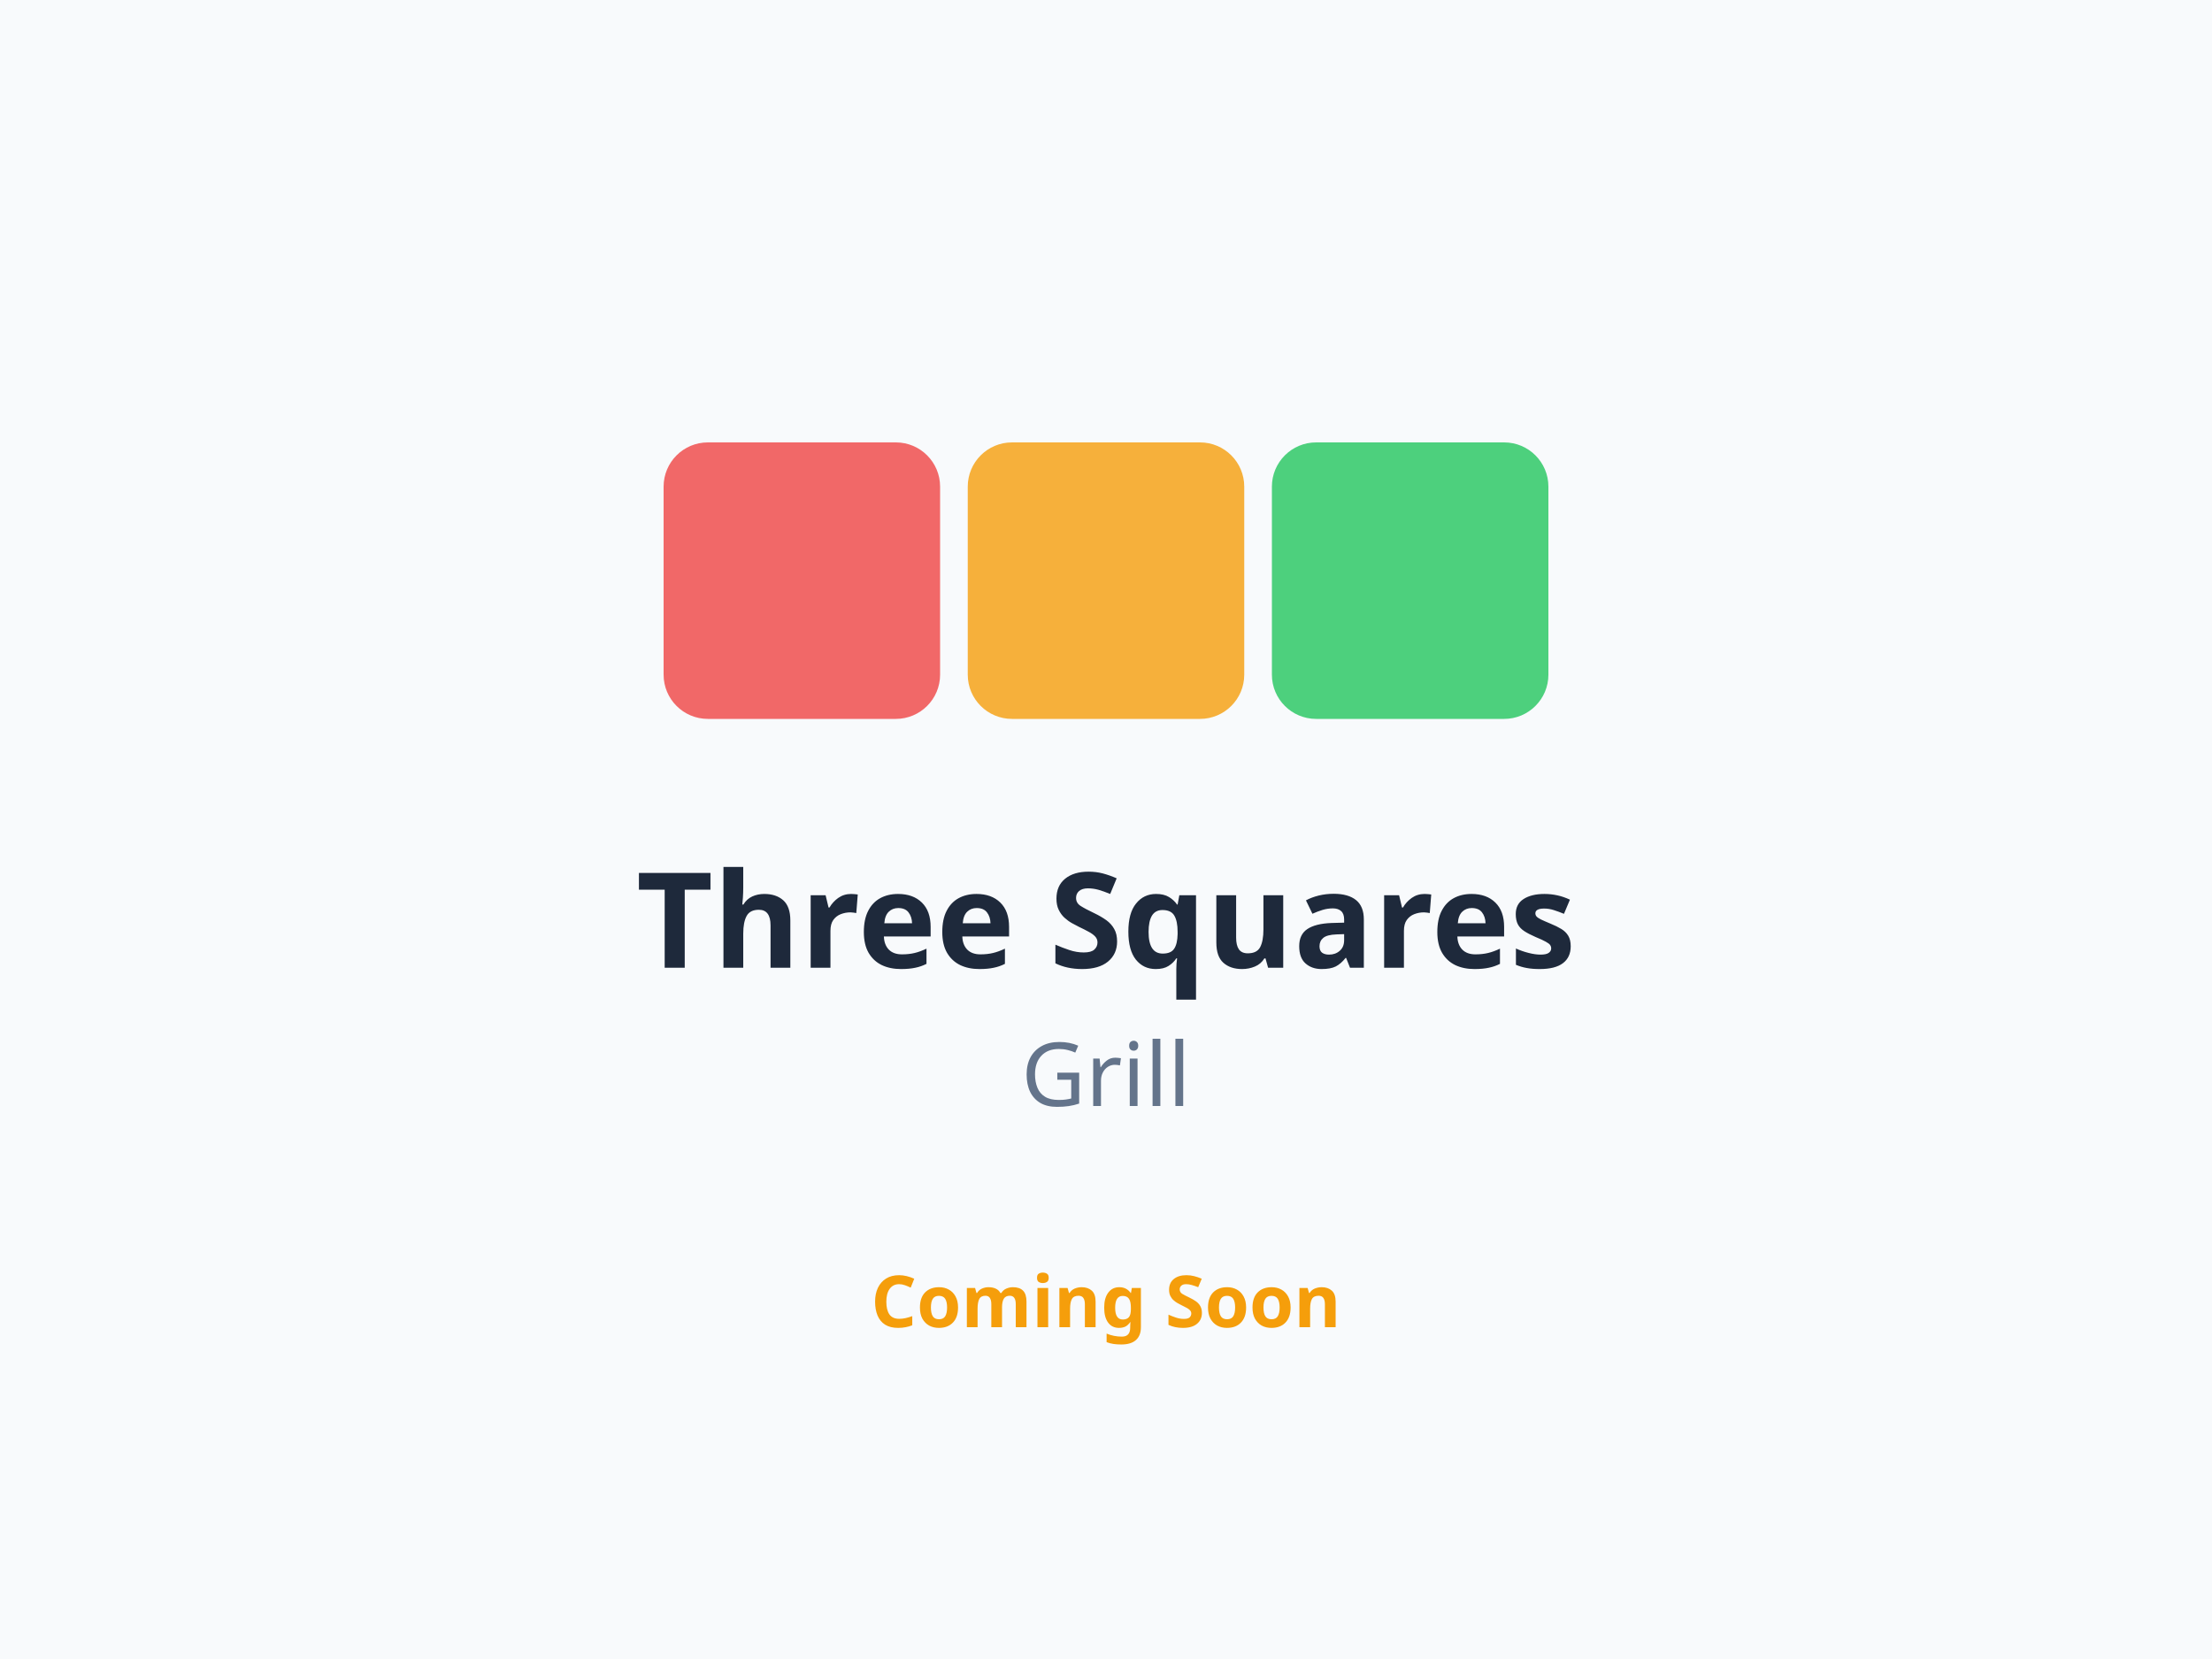
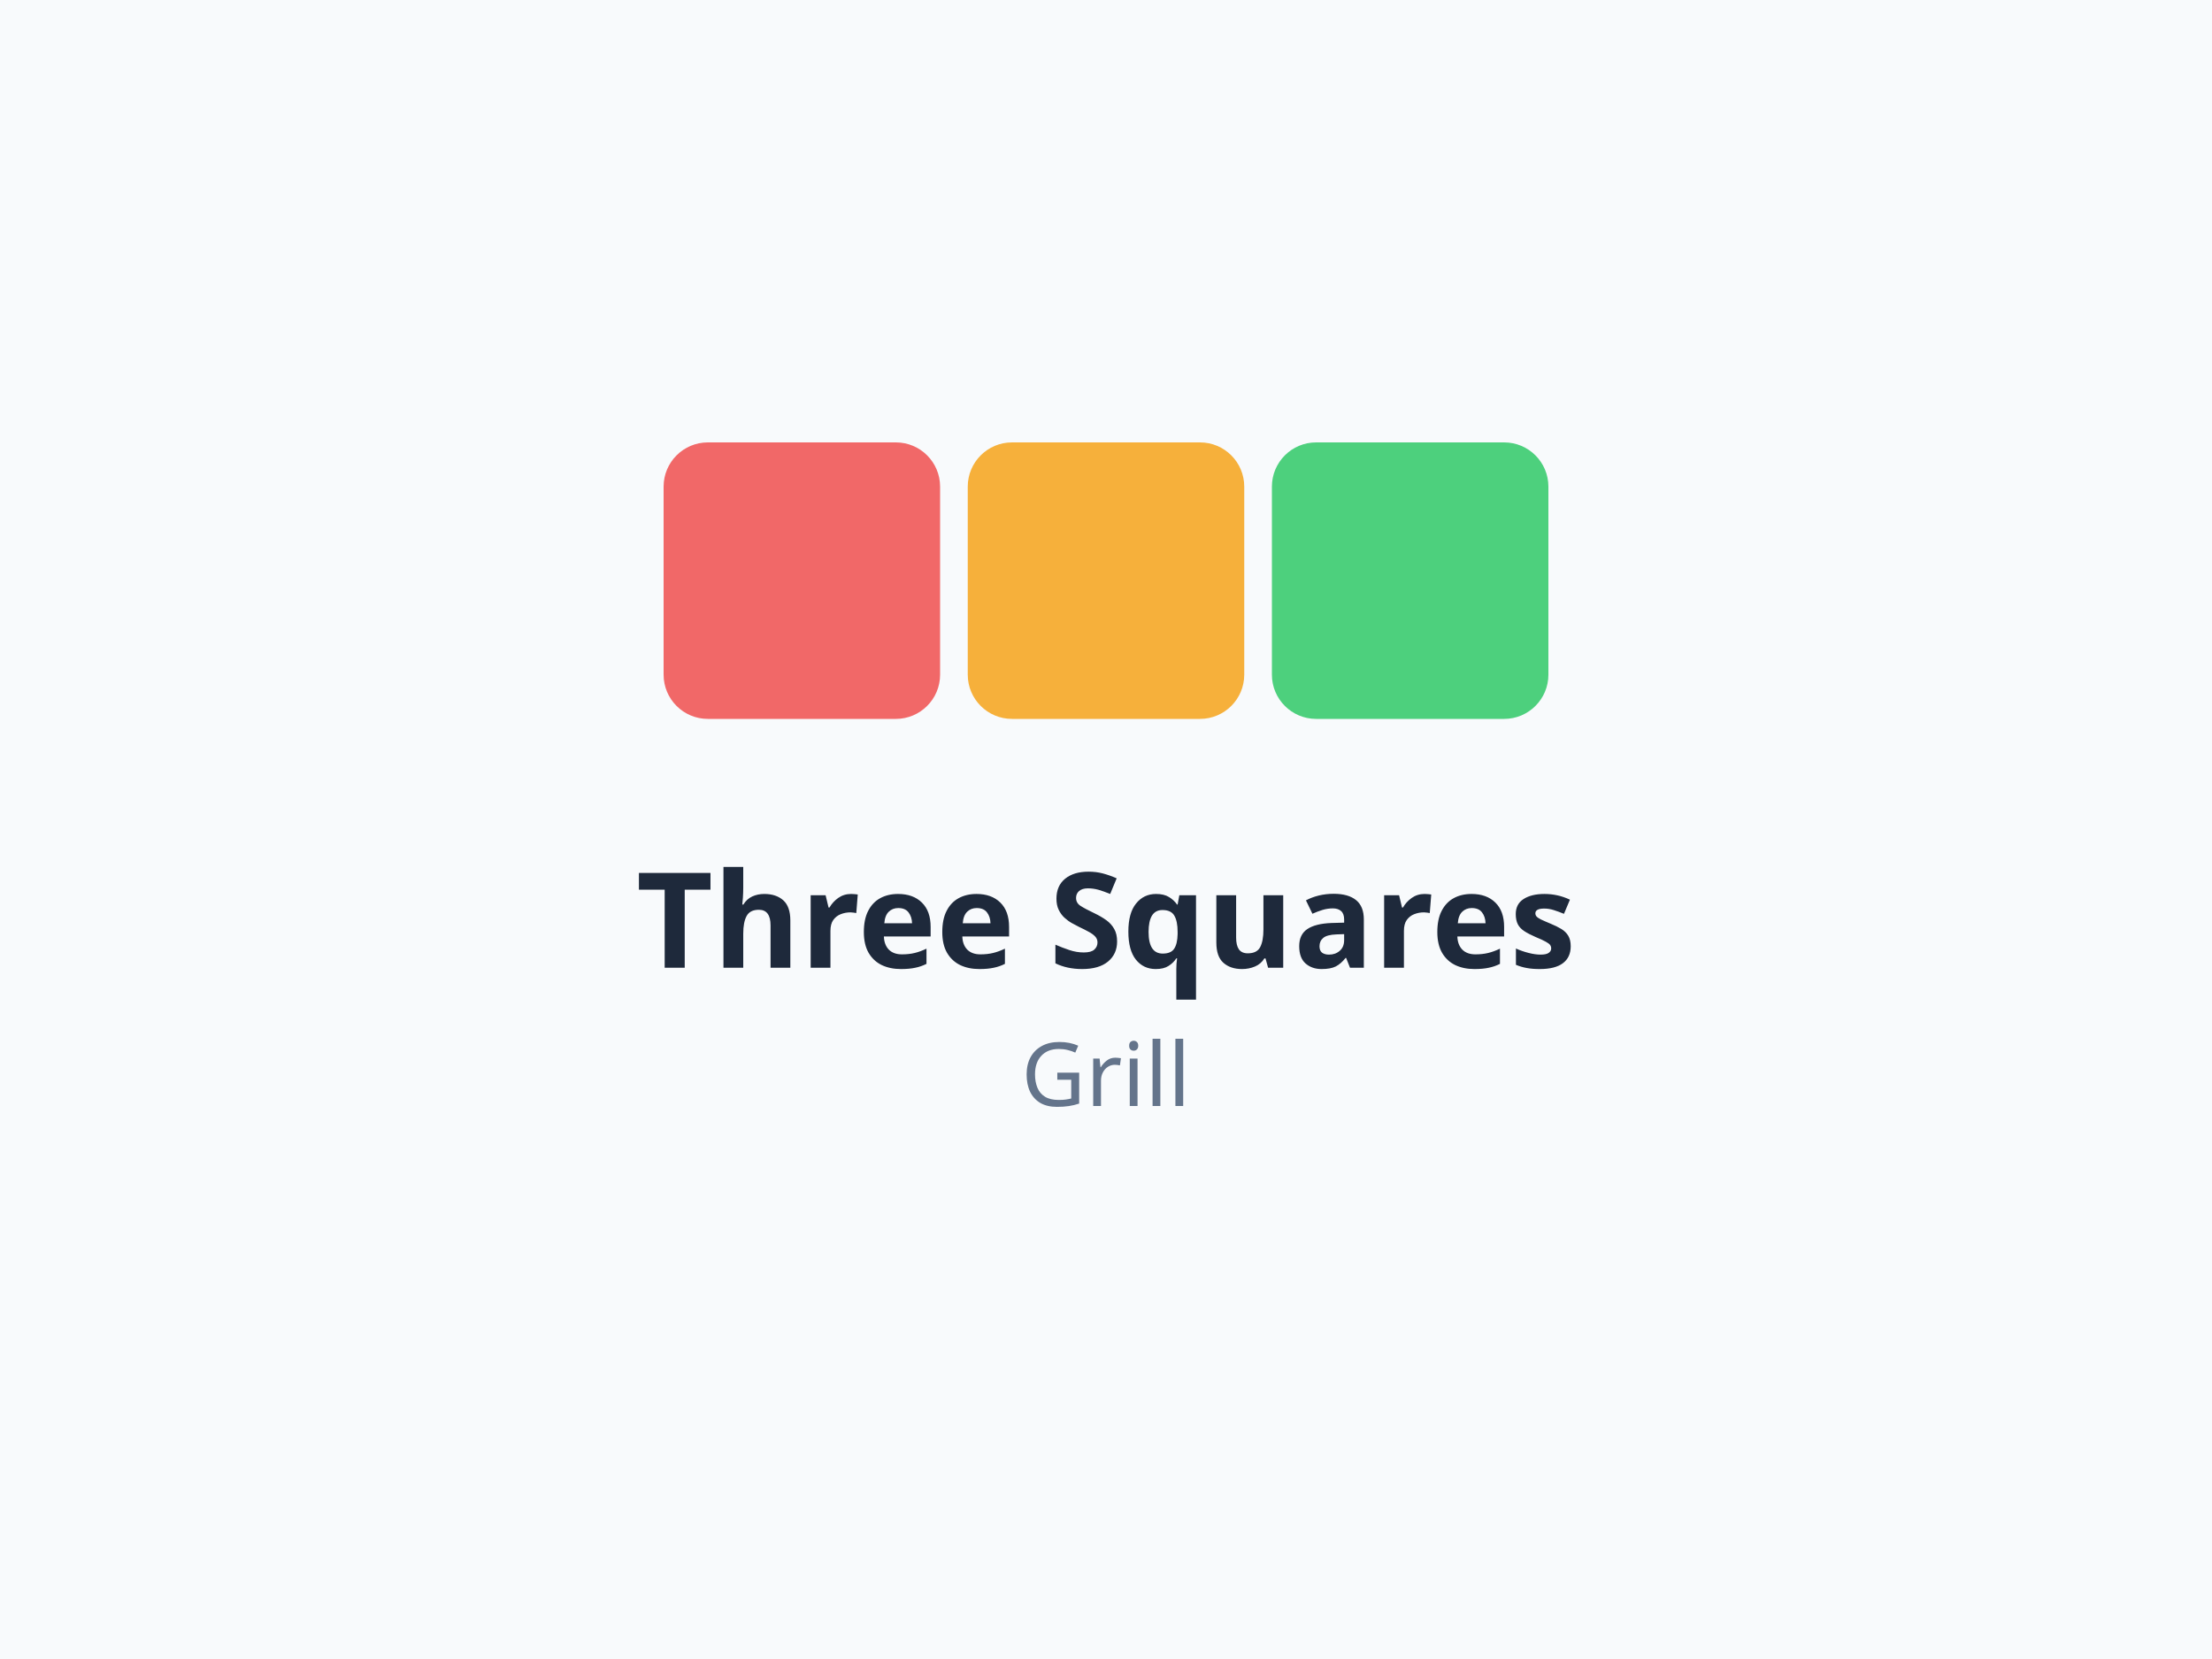
<svg xmlns="http://www.w3.org/2000/svg" viewBox="0 0 400 300" fill="none" role="img" aria-labelledby="title">
  <rect width="400" height="300" fill="#f8fafc" />
  <rect x="120" y="80" width="50" height="50" rx="8" fill="#ef4444" opacity="0.8" />
  <rect x="175" y="80" width="50" height="50" rx="8" fill="#f59e0b" opacity="0.8" />
  <rect x="230" y="80" width="50" height="50" rx="8" fill="#22c55e" opacity="0.8" />
  <text x="200" y="175" text-anchor="middle" font-family="system-ui, sans-serif" font-size="24" font-weight="bold" fill="#1e293b">Three Squares</text>
  <text x="200" y="200" text-anchor="middle" font-family="system-ui, sans-serif" font-size="16" fill="#64748b">Grill</text>
-   <text x="200" y="240" text-anchor="middle" font-family="system-ui, sans-serif" font-size="13" fill="#f59e0b" font-weight="600">Coming Soon</text>
</svg>
